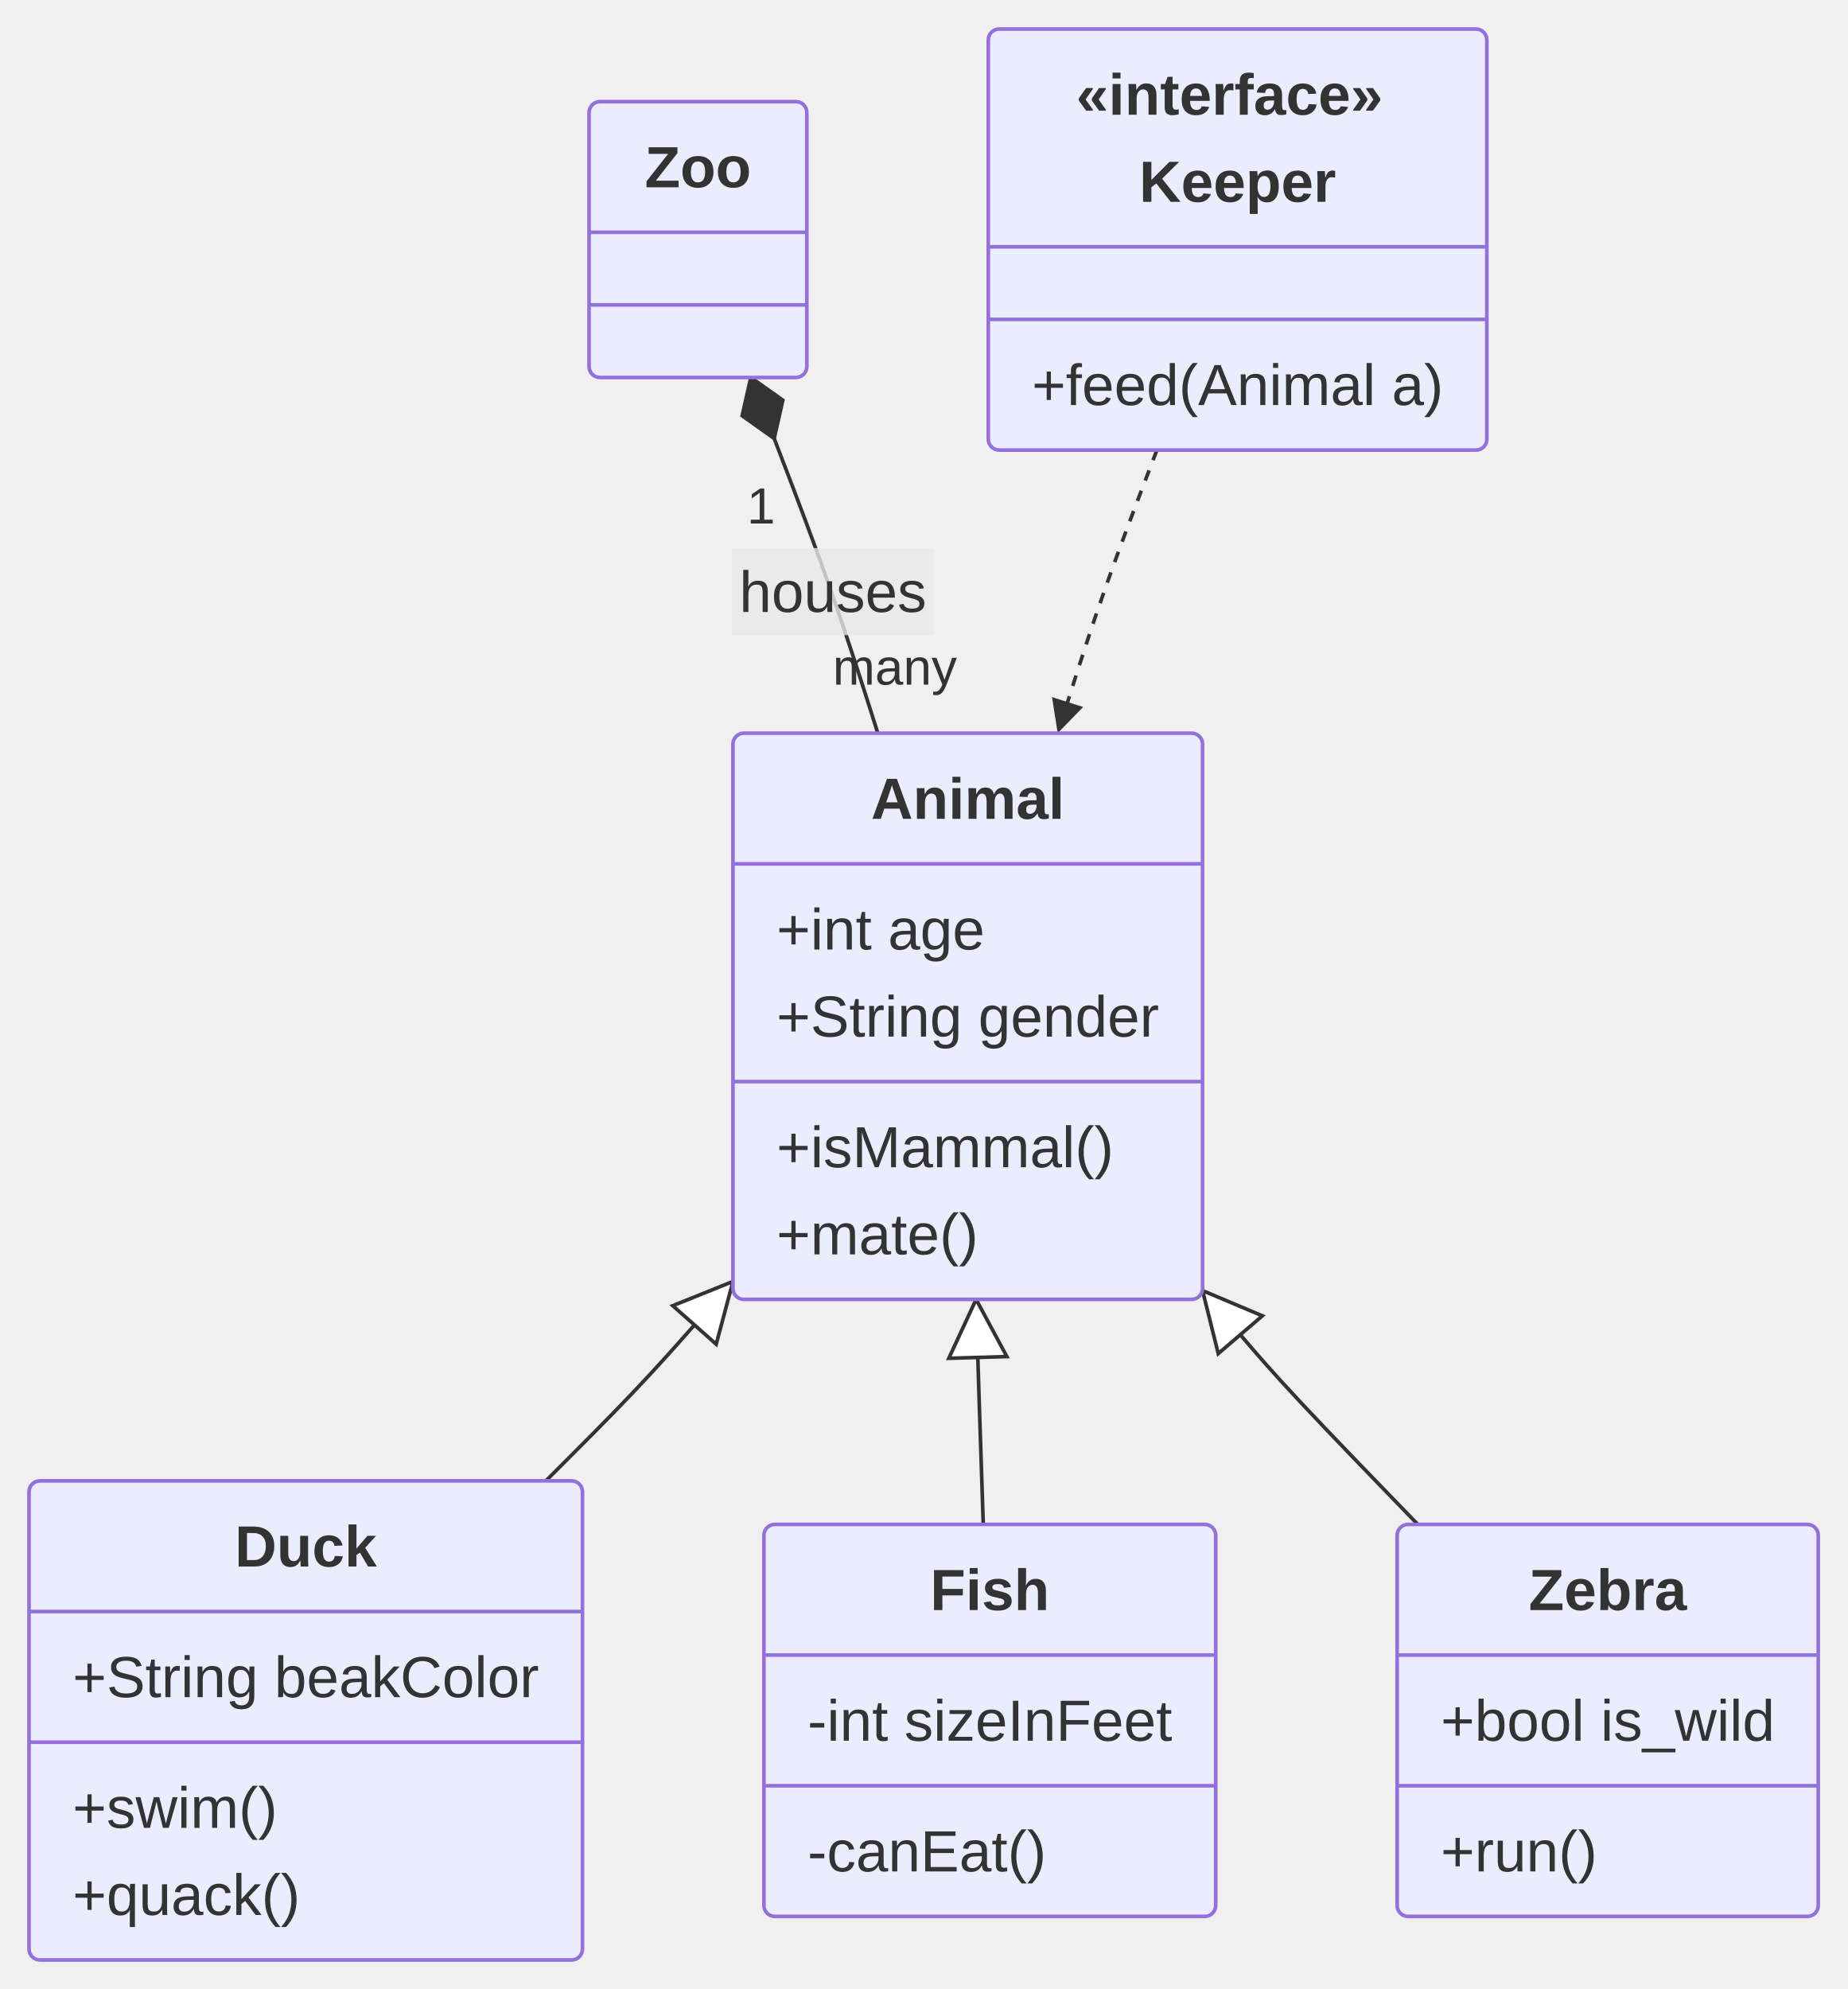
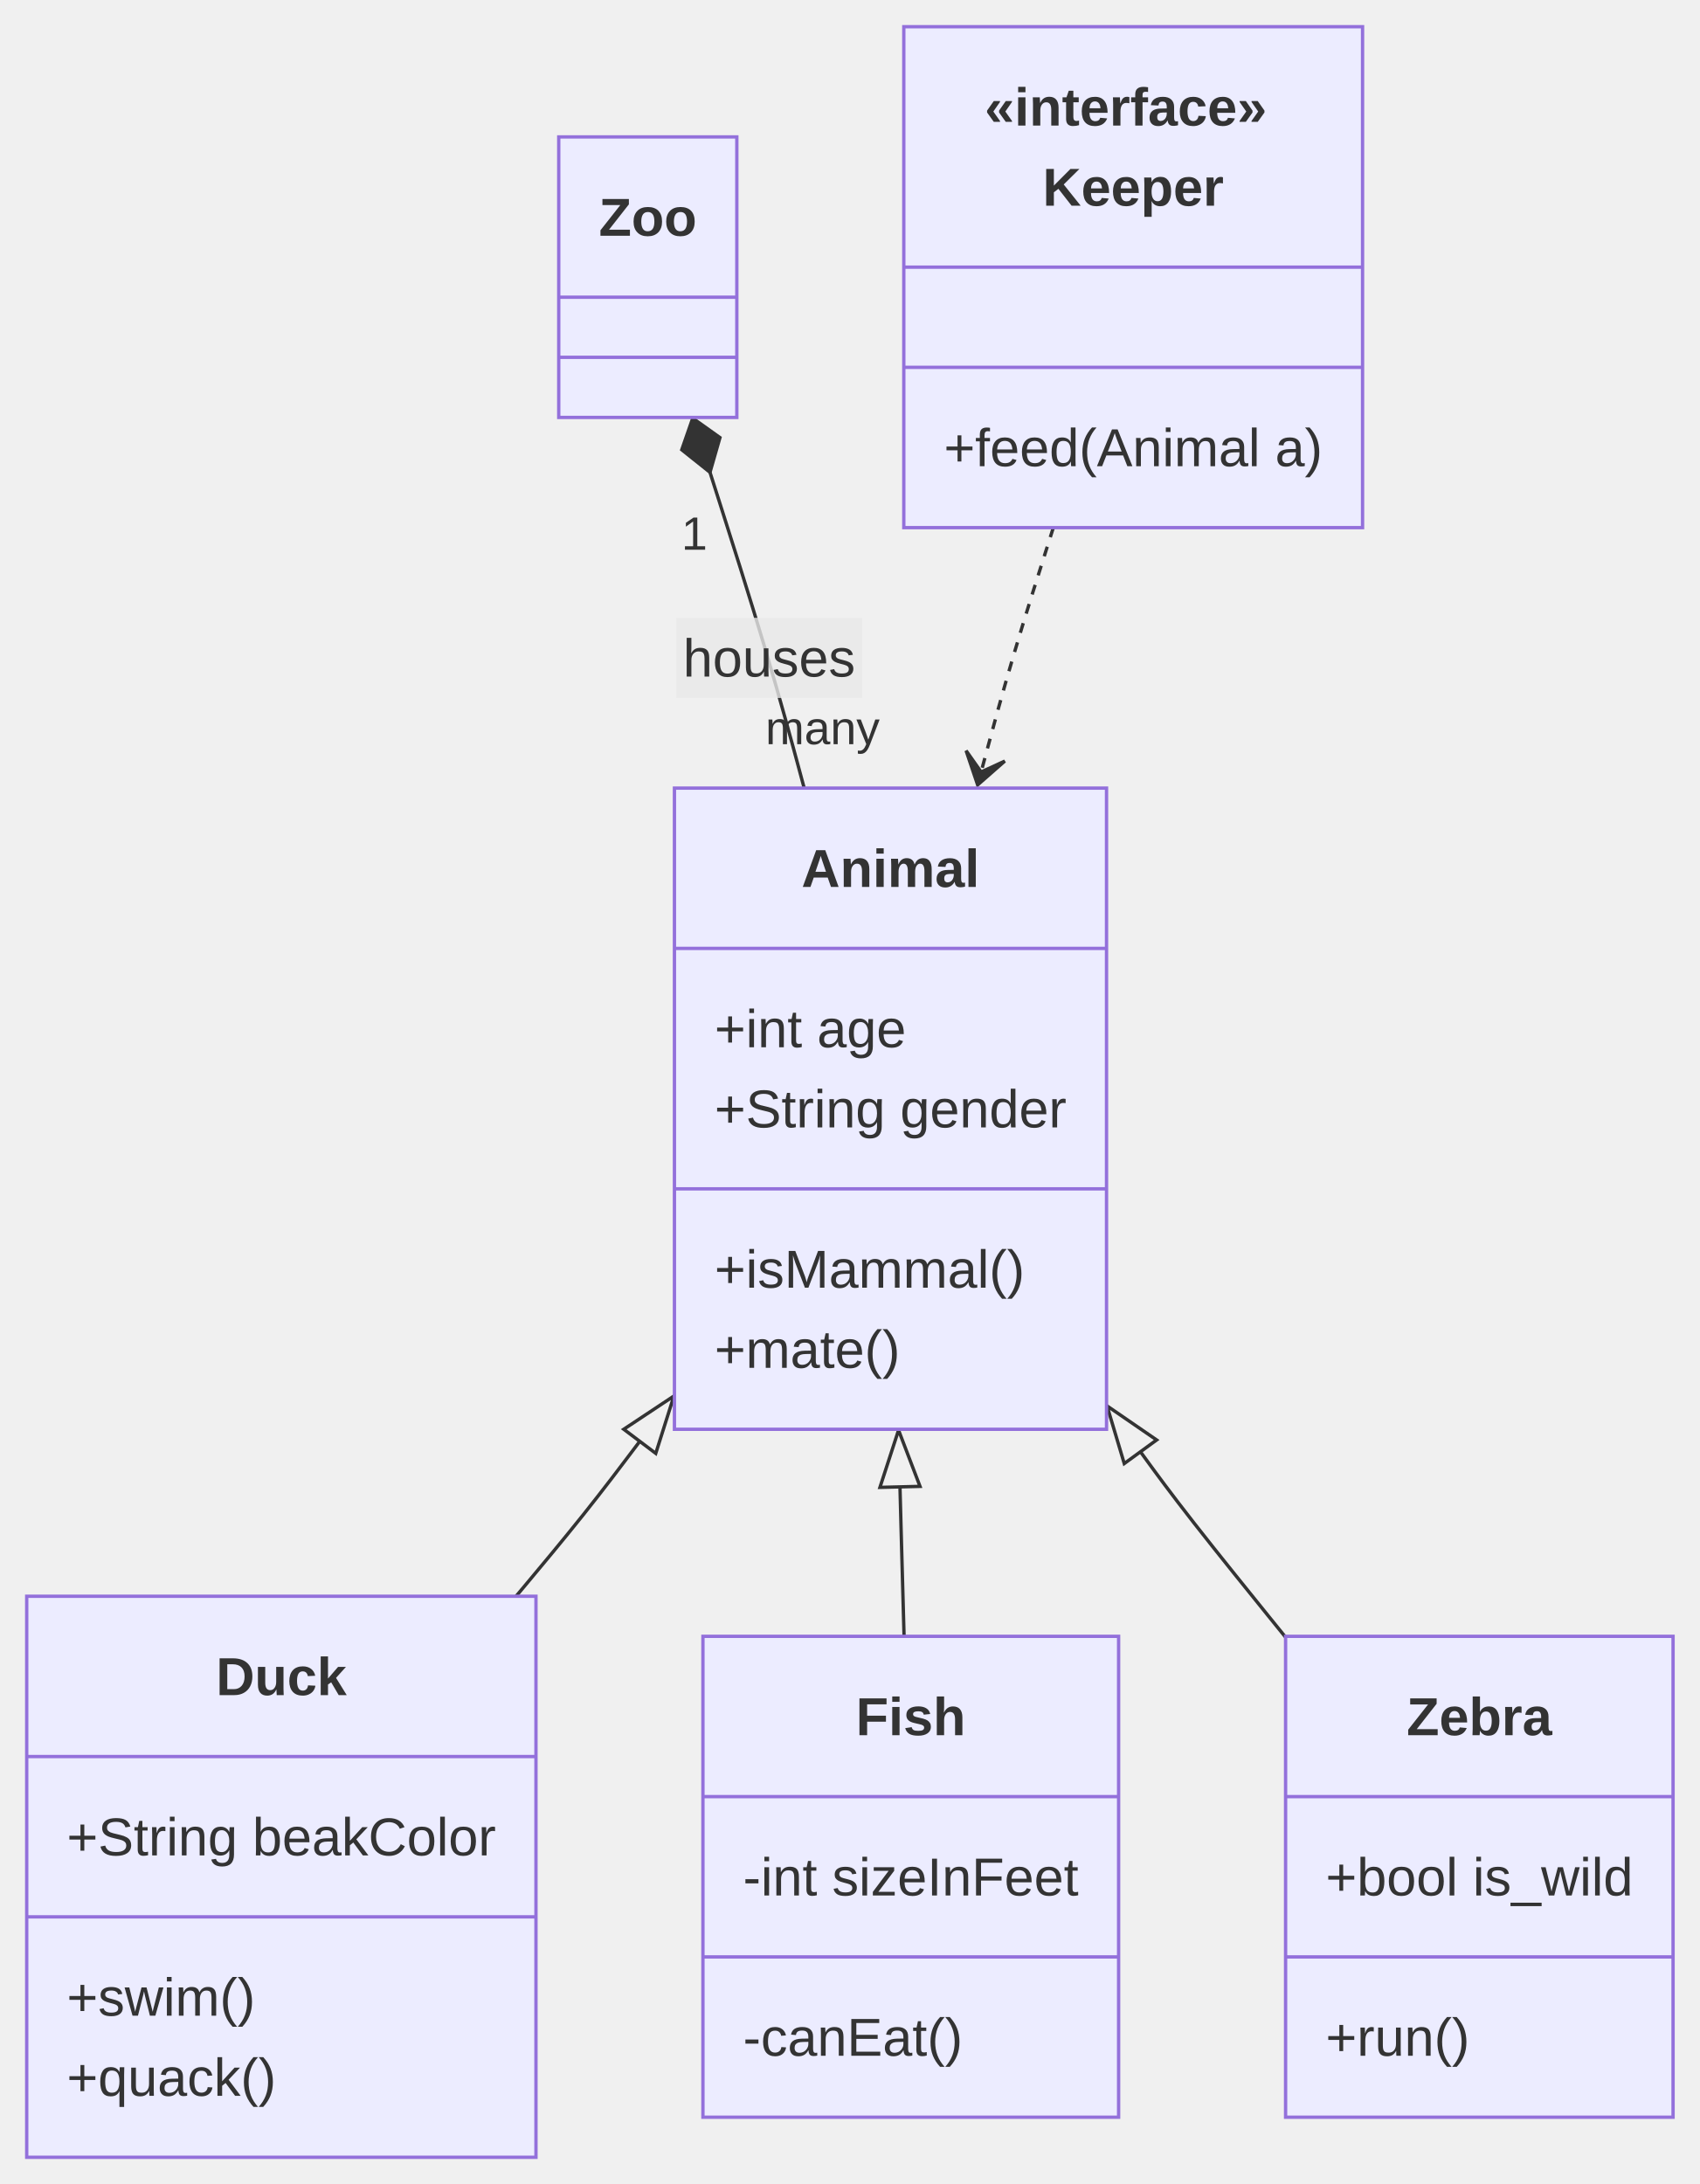
- <svg xmlns="http://www.w3.org/2000/svg" id="my-svg" width="100%" class="classDiagram" style="max-width: 509.008px; background-color: white;" viewBox="-8 -8 509.008 548" role="graphics-document document" aria-roledescription="classDiagram">
+ <svg xmlns="http://www.w3.org/2000/svg" id="my-svg" width="100%" class="classDiagram" style="max-width: 509.008px; background-color: white;" viewBox="-8 -8 509.008 654" role="graphics-document document" aria-roledescription="classDiagram">
  <style>#my-svg{font-family:"trebuchet ms", verdana, arial, sans-serif;font-size:16px;}#my-svg text{font-family:"trebuchet ms", verdana, arial, sans-serif;}</style>
  <g>
    <g class="edgePaths">
      <g id="L-Animal-Duck-0" class="edgePath">
-         <path class="flowchart-link LS-Animal LE-Duck" d="M183.356,357.041L180.705,360.034C178.055,363.027,172.754,369.014,165.928,376.174C159.101,383.333,150.749,391.667,146.573,395.833L142.397,400" fill="none" stroke="#333333" stroke-width="1" />
-         <path d="M193.963,345.062L189.345,362.345L177.366,351.738Z" fill="white" stroke="#333333" stroke-width="1" />
+         <path class="flowchart-link LS-Animal LE-Duck" d="M183.58,423.606L180.892,427.171C178.204,430.737,172.829,437.869,166.655,445.601C160.48,453.333,153.508,461.667,150.021,465.833L146.535,470" fill="none" stroke="#333333" stroke-width="1" />
+         <path class="marker" d="M193.812,410.03L178.788,419.994L188.371,427.217Z" fill="none" stroke="#333333" stroke-width="1" />
      </g>
      <g id="L-Animal-Fish-1" class="edgePath">
-         <path class="flowchart-link LS-Animal LE-Fish" d="M261.432,365.993L261.476,367.494C261.52,368.995,261.609,371.998,261.859,379.666C262.109,387.333,262.521,399.667,262.727,405.833L262.933,412" fill="none" stroke="#333333" stroke-width="1" />
-         <path d="M260.96,350L269.428,365.757L253.435,366.229Z" fill="white" stroke="#333333" stroke-width="1" />
+         <path class="flowchart-link LS-Animal LE-Fish" d="M261.503,437.245L261.535,438.537C261.567,439.83,261.632,442.415,261.837,449.874C262.041,457.333,262.385,469.667,262.557,475.833L262.729,482" fill="none" stroke="#333333" stroke-width="1" />
+         <path class="marker" d="M261.076,420.25L255.504,437.395L267.501,437.094Z" fill="none" stroke="#333333" stroke-width="1" />
      </g>
      <g id="L-Animal-Zebra-2" class="edgePath">
-         <path class="flowchart-link LS-Animal LE-Zebra" d="M333.759,359.736L335.937,362.28C338.115,364.824,342.47,369.912,350.622,378.623C358.775,387.333,370.724,399.667,376.699,405.833L382.673,412" fill="none" stroke="#333333" stroke-width="1" />
-         <path d="M323.355,347.581L339.837,354.533L327.682,364.938Z" fill="white" stroke="#333333" stroke-width="1" />
+         <path class="flowchart-link LS-Animal LE-Zebra" d="M333.513,426.73L335.732,429.775C337.951,432.82,342.388,438.91,349.632,448.168C356.876,457.425,366.926,469.85,371.951,476.063L376.976,482.275" fill="none" stroke="#333333" stroke-width="1" />
+         <path class="marker" d="M323.502,412.991L328.664,430.264L338.362,423.197Z" fill="none" stroke="#333333" stroke-width="1" />
      </g>
      <g id="L-Zoo-Animal-3" class="edgePath">
-         <path class="flowchart-link LS-Zoo LE-Animal" d="M205.318,112.808L208.013,119.84C210.708,126.872,216.097,140.936,220.857,154.468C225.617,168,229.747,181,231.812,187.5L233.877,194" fill="none" stroke="#333333" stroke-width="1" />
-         <path d="M198.877,96L207.7,102.257L205.318,112.808L196.495,106.551Z" fill="#333333" stroke="#333333" stroke-width="1" />
+         <path class="flowchart-link LS-Zoo LE-Animal" d="M204.609,133.435L207.561,142.696C210.513,151.957,216.417,170.478,221.118,186.239C225.82,202,229.319,215,231.069,221.5L232.818,228" fill="none" stroke="#333333" stroke-width="1" />
+         <path class="marker" d="M204.609,133.435L196.159,126.683L199.446,117.238L207.592,123.038Z" fill="#333333" stroke="#333333" stroke-width="1" />
      </g>
      <g id="L-Keeper-Animal-4" class="edgePath">
-         <path class="flowchart-link LS-Keeper LE-Animal" d="M310.776,116L308.285,122.5C305.794,129,300.812,142,296.62,153.856C292.427,165.713,289.024,176.425,287.322,181.782L285.62,187.138" fill="none" stroke="#333333" stroke-width="1" stroke-dasharray="3" />
-         <path class="arrowheadPath" d="M283.44,194L281.876,184.06L290.454,186.785Z" fill="#333333" stroke="none" />
+         <path class="flowchart-link LS-Keeper LE-Animal" d="M307.428,150L305.356,156.5C303.284,163,299.14,176,295.579,188.034C292.017,200.069,289.038,211.137,287.548,216.672L286.059,222.206" fill="none" stroke="#333333" stroke-width="1" stroke-dasharray="3" />
+         <path class="marker" d="M284.759,227.034L281.304,216.784L285.799,223.172L292.892,219.903Z" fill="#333333" stroke="#333333" stroke-width="1" />
      </g>
    </g>
    <g class="edgeLabels">
      <g class="edgeLabel">
-         <rect x="193.695" y="143" width="55.584" height="24" fill="rgba(232,232,232, 0.8)" stroke="none" />
-         <text x="221.487" y="160.6" text-anchor="middle" font-size="16" fill="#333">houses</text>
+         <rect x="194.529" y="177" width="55.584" height="24" fill="rgba(232,232,232, 0.8)" stroke="none" />
+         <text x="222.321" y="194.6" text-anchor="middle" font-size="16" fill="#333">houses</text>
      </g>
-       <text class="edgeTerminals" x="201.706" y="136.227" text-anchor="middle" font-size="14" fill="#333">1</text>
-       <text class="edgeTerminals" x="238.563" y="180.623" text-anchor="middle" font-size="14" fill="#333">many</text>
+       <text class="edgeTerminals" x="199.941" y="156.617" text-anchor="middle" font-size="14" fill="#333">1</text>
+       <text class="edgeTerminals" x="238.316" y="214.851" text-anchor="middle" font-size="14" fill="#333">many</text>
    </g>
    <g class="nodes">
      <g id="classId-Animal-0" class="node default">
-         <rect class="basic label-container" x="193.963" y="194" width="129.392" height="156" rx="3" ry="3" fill="#ECECFF" stroke="#9370DB" stroke-width="1" />
-         <text class="label" x="258.659" y="217.6" text-anchor="middle" font-size="16" fill="#333" font-weight="bold">Animal</text>
-         <path class="divider" d="M193.963,230L323.355,230" fill="none" stroke="#9370DB" stroke-width="1" />
-         <text class="label" x="205.963" y="253.6" text-anchor="start" font-size="16" fill="#333">
-           <tspan x="205.963" y="253.6">+int age</tspan>
-           <tspan x="205.963" y="277.6">+String gender</tspan>
+         <rect class="basic label-container" x="193.963" y="228" width="129.392" height="192" fill="#ECECFF" stroke="#9370DB" stroke-width="1" />
+         <text class="label" x="258.659" y="257.6" text-anchor="middle" font-size="16" fill="#333" font-weight="bold">Animal</text>
+         <path class="divider" d="M193.963,276L323.355,276" fill="none" stroke="#9370DB" stroke-width="1" />
+         <text class="label" x="205.963" y="305.6" text-anchor="start" font-size="16" fill="#333">
+           <tspan x="205.963" y="305.6">+int age</tspan>
+           <tspan x="205.963" y="329.6">+String gender</tspan>
        </text>
-         <path class="divider" d="M193.963,290L323.355,290" fill="none" stroke="#9370DB" stroke-width="1" />
-         <text class="label" x="205.963" y="313.6" text-anchor="start" font-size="16" fill="#333">
-           <tspan x="205.963" y="313.6">+isMammal()</tspan>
-           <tspan x="205.963" y="337.6">+mate()</tspan>
+         <path class="divider" d="M193.963,348L323.355,348" fill="none" stroke="#9370DB" stroke-width="1" />
+         <text class="label" x="205.963" y="377.6" text-anchor="start" font-size="16" fill="#333">
+           <tspan x="205.963" y="377.6">+isMammal()</tspan>
+           <tspan x="205.963" y="401.6">+mate()</tspan>
        </text>
      </g>
      <g id="classId-Duck-1" class="node default">
-         <rect class="basic label-container" x="0" y="400" width="152.496" height="132" rx="3" ry="3" fill="#ECECFF" stroke="#9370DB" stroke-width="1" />
-         <text class="label" x="76.248" y="423.6" text-anchor="middle" font-size="16" fill="#333" font-weight="bold">Duck</text>
-         <path class="divider" d="M0,436L152.496,436" fill="none" stroke="#9370DB" stroke-width="1" />
-         <text class="label" x="12" y="459.6" text-anchor="start" font-size="16" fill="#333">+String beakColor</text>
-         <path class="divider" d="M0,472L152.496,472" fill="none" stroke="#9370DB" stroke-width="1" />
-         <text class="label" x="12" y="495.6" text-anchor="start" font-size="16" fill="#333">
-           <tspan x="12" y="495.6">+swim()</tspan>
-           <tspan x="12" y="519.6">+quack()</tspan>
+         <rect class="basic label-container" x="0" y="470" width="152.496" height="168" fill="#ECECFF" stroke="#9370DB" stroke-width="1" />
+         <text class="label" x="76.248" y="499.6" text-anchor="middle" font-size="16" fill="#333" font-weight="bold">Duck</text>
+         <path class="divider" d="M0,518L152.496,518" fill="none" stroke="#9370DB" stroke-width="1" />
+         <text class="label" x="12" y="547.6" text-anchor="start" font-size="16" fill="#333">+String beakColor</text>
+         <path class="divider" d="M0,566L152.496,566" fill="none" stroke="#9370DB" stroke-width="1" />
+         <text class="label" x="12" y="595.6" text-anchor="start" font-size="16" fill="#333">
+           <tspan x="12" y="595.6">+swim()</tspan>
+           <tspan x="12" y="619.6">+quack()</tspan>
        </text>
      </g>
      <g id="classId-Fish-2" class="node default">
-         <rect class="basic label-container" x="202.496" y="412" width="124.48" height="108" rx="3" ry="3" fill="#ECECFF" stroke="#9370DB" stroke-width="1" />
-         <text class="label" x="264.736" y="435.6" text-anchor="middle" font-size="16" fill="#333" font-weight="bold">Fish</text>
-         <path class="divider" d="M202.496,448L326.976,448" fill="none" stroke="#9370DB" stroke-width="1" />
-         <text class="label" x="214.496" y="471.6" text-anchor="start" font-size="16" fill="#333">-int sizeInFeet</text>
-         <path class="divider" d="M202.496,484L326.976,484" fill="none" stroke="#9370DB" stroke-width="1" />
-         <text class="label" x="214.496" y="507.6" text-anchor="start" font-size="16" fill="#333">-canEat()</text>
+         <rect class="basic label-container" x="202.496" y="482" width="124.48" height="144" fill="#ECECFF" stroke="#9370DB" stroke-width="1" />
+         <text class="label" x="264.736" y="511.6" text-anchor="middle" font-size="16" fill="#333" font-weight="bold">Fish</text>
+         <path class="divider" d="M202.496,530L326.976,530" fill="none" stroke="#9370DB" stroke-width="1" />
+         <text class="label" x="214.496" y="559.6" text-anchor="start" font-size="16" fill="#333">-int sizeInFeet</text>
+         <path class="divider" d="M202.496,578L326.976,578" fill="none" stroke="#9370DB" stroke-width="1" />
+         <text class="label" x="214.496" y="607.6" text-anchor="start" font-size="16" fill="#333">-canEat()</text>
      </g>
      <g id="classId-Zebra-3" class="node default">
-         <rect class="basic label-container" x="376.976" y="412" width="116.032" height="108" rx="3" ry="3" fill="#ECECFF" stroke="#9370DB" stroke-width="1" />
-         <text class="label" x="434.992" y="435.6" text-anchor="middle" font-size="16" fill="#333" font-weight="bold">Zebra</text>
-         <path class="divider" d="M376.976,448L493.008,448" fill="none" stroke="#9370DB" stroke-width="1" />
-         <text class="label" x="388.976" y="471.6" text-anchor="start" font-size="16" fill="#333">+bool is_wild</text>
-         <path class="divider" d="M376.976,484L493.008,484" fill="none" stroke="#9370DB" stroke-width="1" />
-         <text class="label" x="388.976" y="507.6" text-anchor="start" font-size="16" fill="#333">+run()</text>
+         <rect class="basic label-container" x="376.976" y="482" width="116.032" height="144" fill="#ECECFF" stroke="#9370DB" stroke-width="1" />
+         <text class="label" x="434.992" y="511.6" text-anchor="middle" font-size="16" fill="#333" font-weight="bold">Zebra</text>
+         <path class="divider" d="M376.976,530L493.008,530" fill="none" stroke="#9370DB" stroke-width="1" />
+         <text class="label" x="388.976" y="559.6" text-anchor="start" font-size="16" fill="#333">+bool is_wild</text>
+         <path class="divider" d="M376.976,578L493.008,578" fill="none" stroke="#9370DB" stroke-width="1" />
+         <text class="label" x="388.976" y="607.6" text-anchor="start" font-size="16" fill="#333">+run()</text>
      </g>
      <g id="classId-Zoo-4" class="node default">
-         <rect class="basic label-container" x="154.315" y="20" width="60" height="76" rx="3" ry="3" fill="#ECECFF" stroke="#9370DB" stroke-width="1" />
-         <text class="label" x="184.315" y="43.6" text-anchor="middle" font-size="16" fill="#333" font-weight="bold">Zoo</text>
-         <path class="divider" d="M154.315,56L214.315,56" fill="none" stroke="#9370DB" stroke-width="1" />
-         <path class="divider" d="M154.315,76L214.315,76" fill="none" stroke="#9370DB" stroke-width="1" />
+         <rect class="basic label-container" x="159.319" y="33" width="53.328" height="84" fill="#ECECFF" stroke="#9370DB" stroke-width="1" />
+         <text class="label" x="185.983" y="62.6" text-anchor="middle" font-size="16" fill="#333" font-weight="bold">Zoo</text>
+         <path class="divider" d="M159.319,81L212.647,81" fill="none" stroke="#9370DB" stroke-width="1" />
+         <path class="divider" d="M159.319,99L212.647,99" fill="none" stroke="#9370DB" stroke-width="1" />
      </g>
      <g id="classId-Keeper-5" class="node default">
-         <rect class="basic label-container" x="264.315" y="0" width="137.376" height="116" rx="3" ry="3" fill="#ECECFF" stroke="#9370DB" stroke-width="1" />
-         <text class="label" x="333.003" y="23.6" text-anchor="middle" font-size="16" fill="#333" font-weight="bold">
-           <tspan x="333.003" y="23.6">«interface»</tspan>
-           <tspan x="333.003" y="47.6">Keeper</tspan>
+         <rect class="basic label-container" x="262.647" y="0" width="137.376" height="150" fill="#ECECFF" stroke="#9370DB" stroke-width="1" />
+         <text class="label" x="331.335" y="29.6" text-anchor="middle" font-size="16" fill="#333" font-weight="bold">
+           <tspan x="331.335" y="29.6">«interface»</tspan>
+           <tspan x="331.335" y="53.6">Keeper</tspan>
        </text>
-         <path class="divider" d="M264.315,60L401.691,60" fill="none" stroke="#9370DB" stroke-width="1" />
-         <path class="divider" d="M264.315,80L401.691,80" fill="none" stroke="#9370DB" stroke-width="1" />
-         <text class="label" x="276.315" y="103.6" text-anchor="start" font-size="16" fill="#333">+feed(Animal a)</text>
+         <path class="divider" d="M262.647,72L400.023,72" fill="none" stroke="#9370DB" stroke-width="1" />
+         <path class="divider" d="M262.647,102L400.023,102" fill="none" stroke="#9370DB" stroke-width="1" />
+         <text class="label" x="274.647" y="131.6" text-anchor="start" font-size="16" fill="#333">+feed(Animal a)</text>
      </g>
    </g>
  </g>
</svg>
